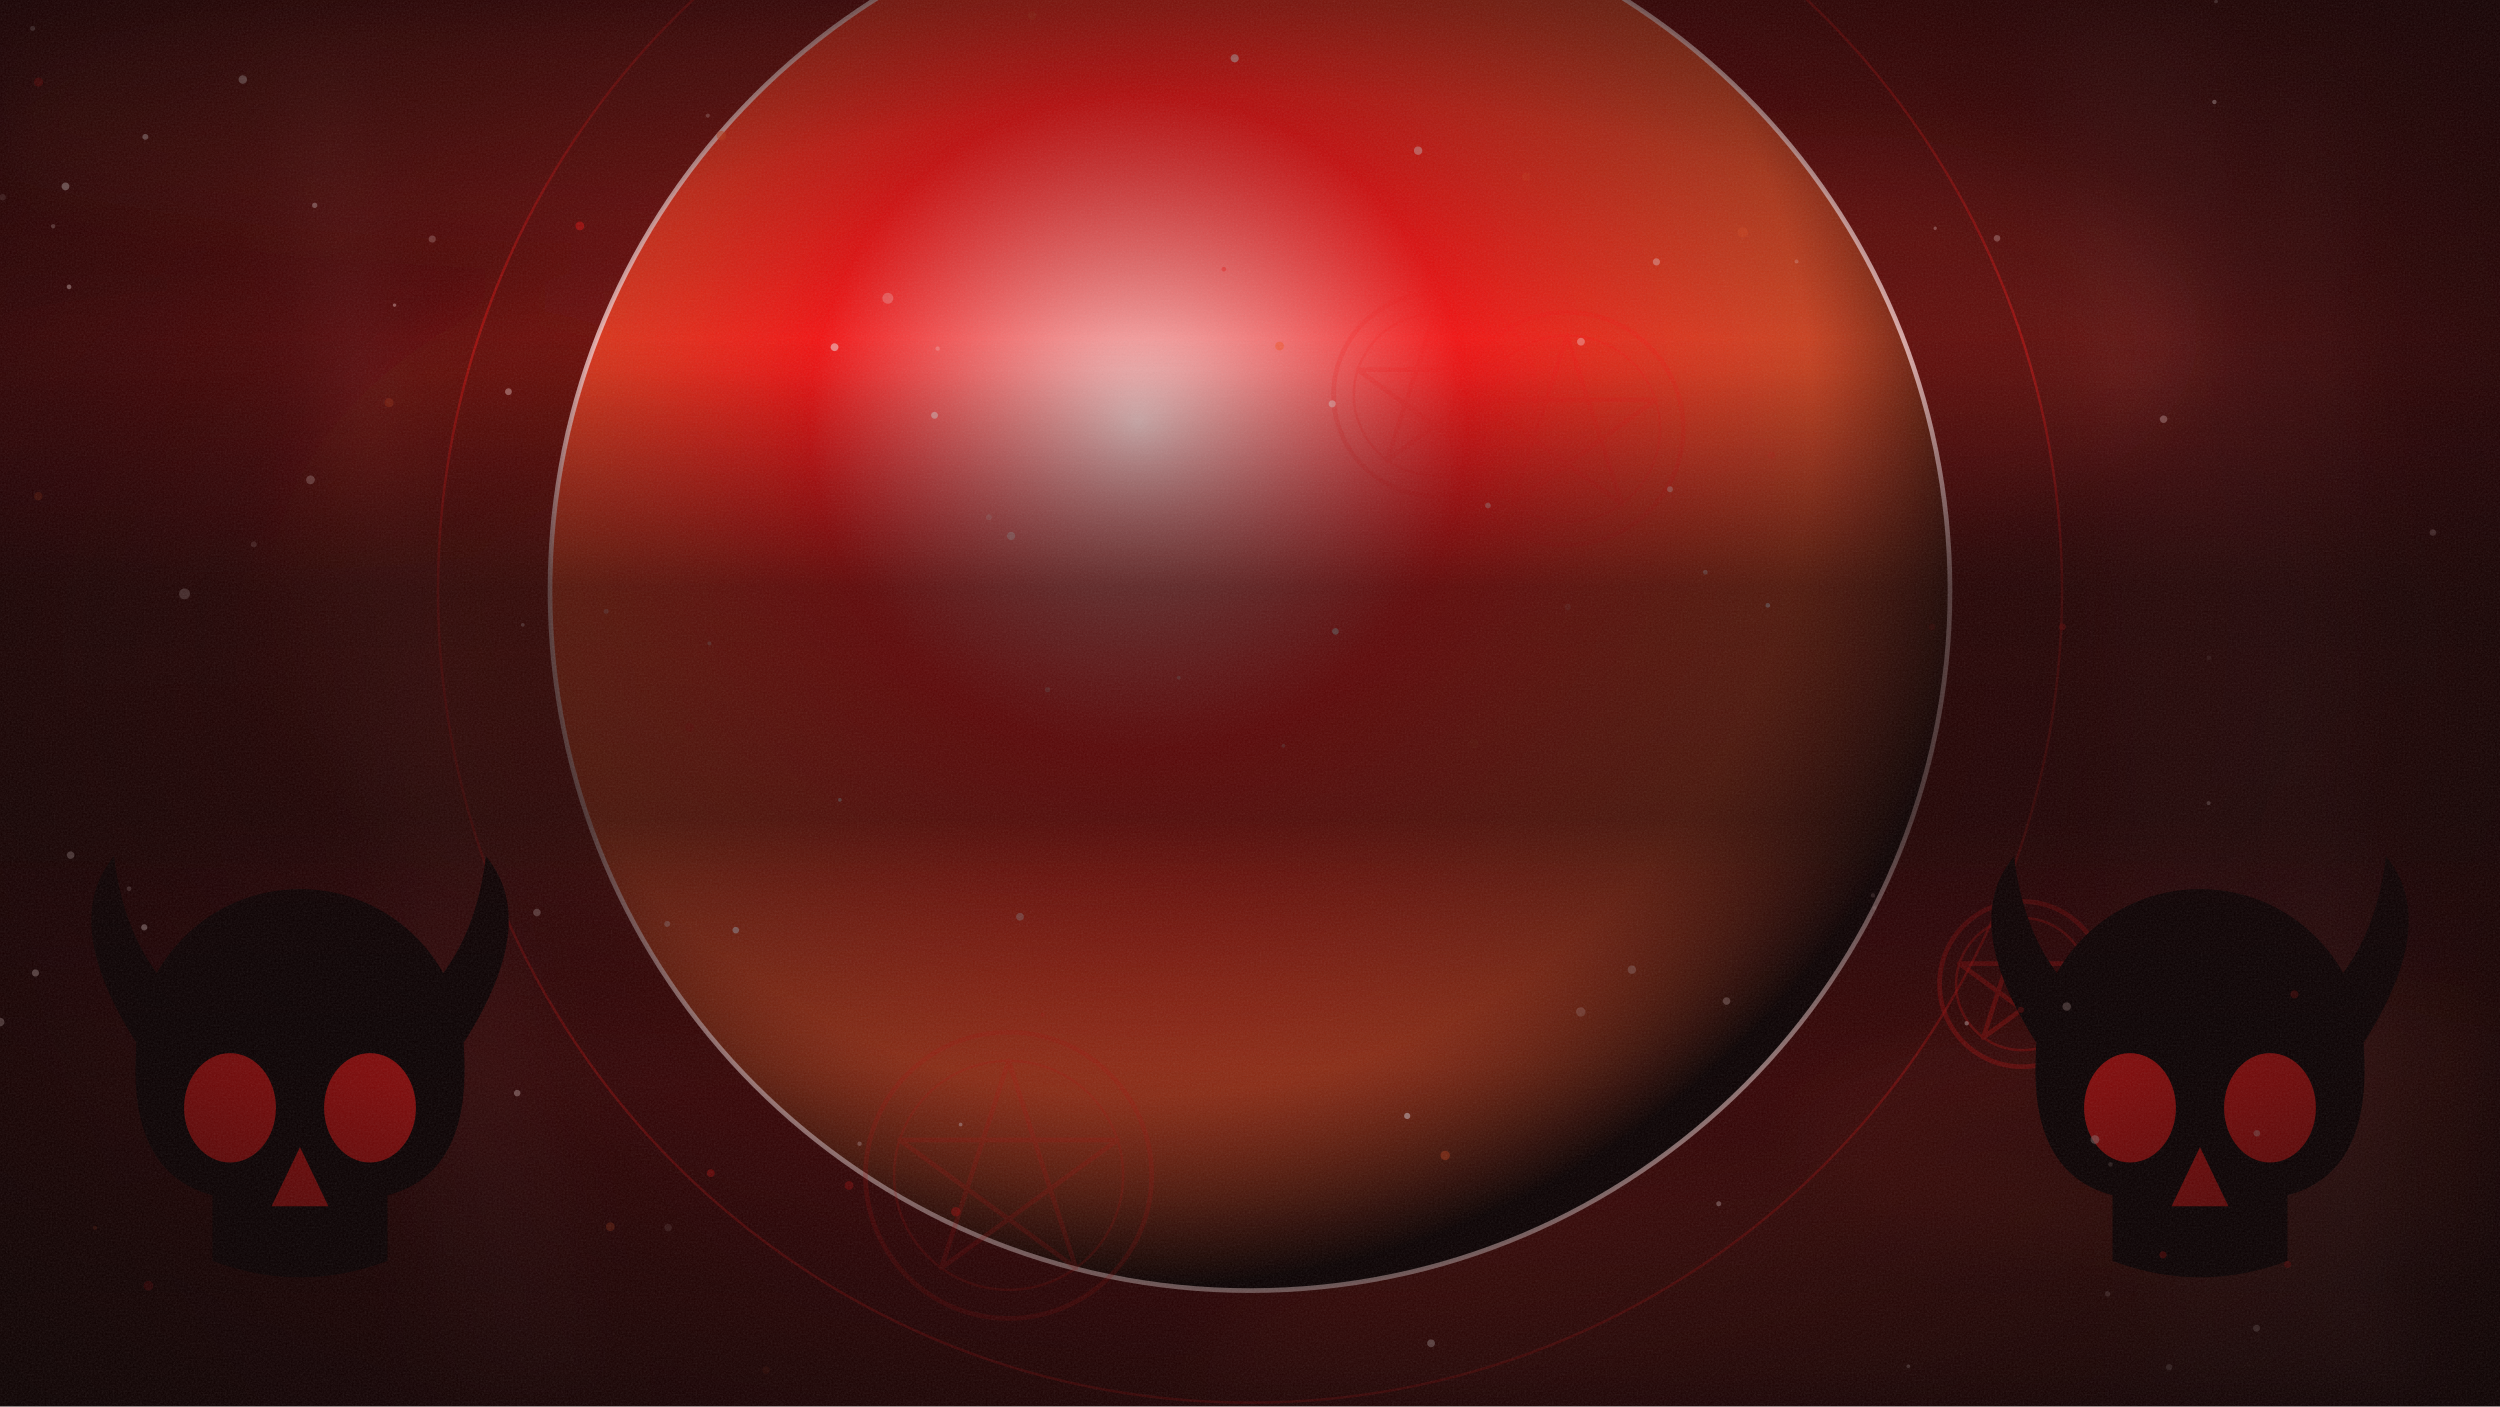
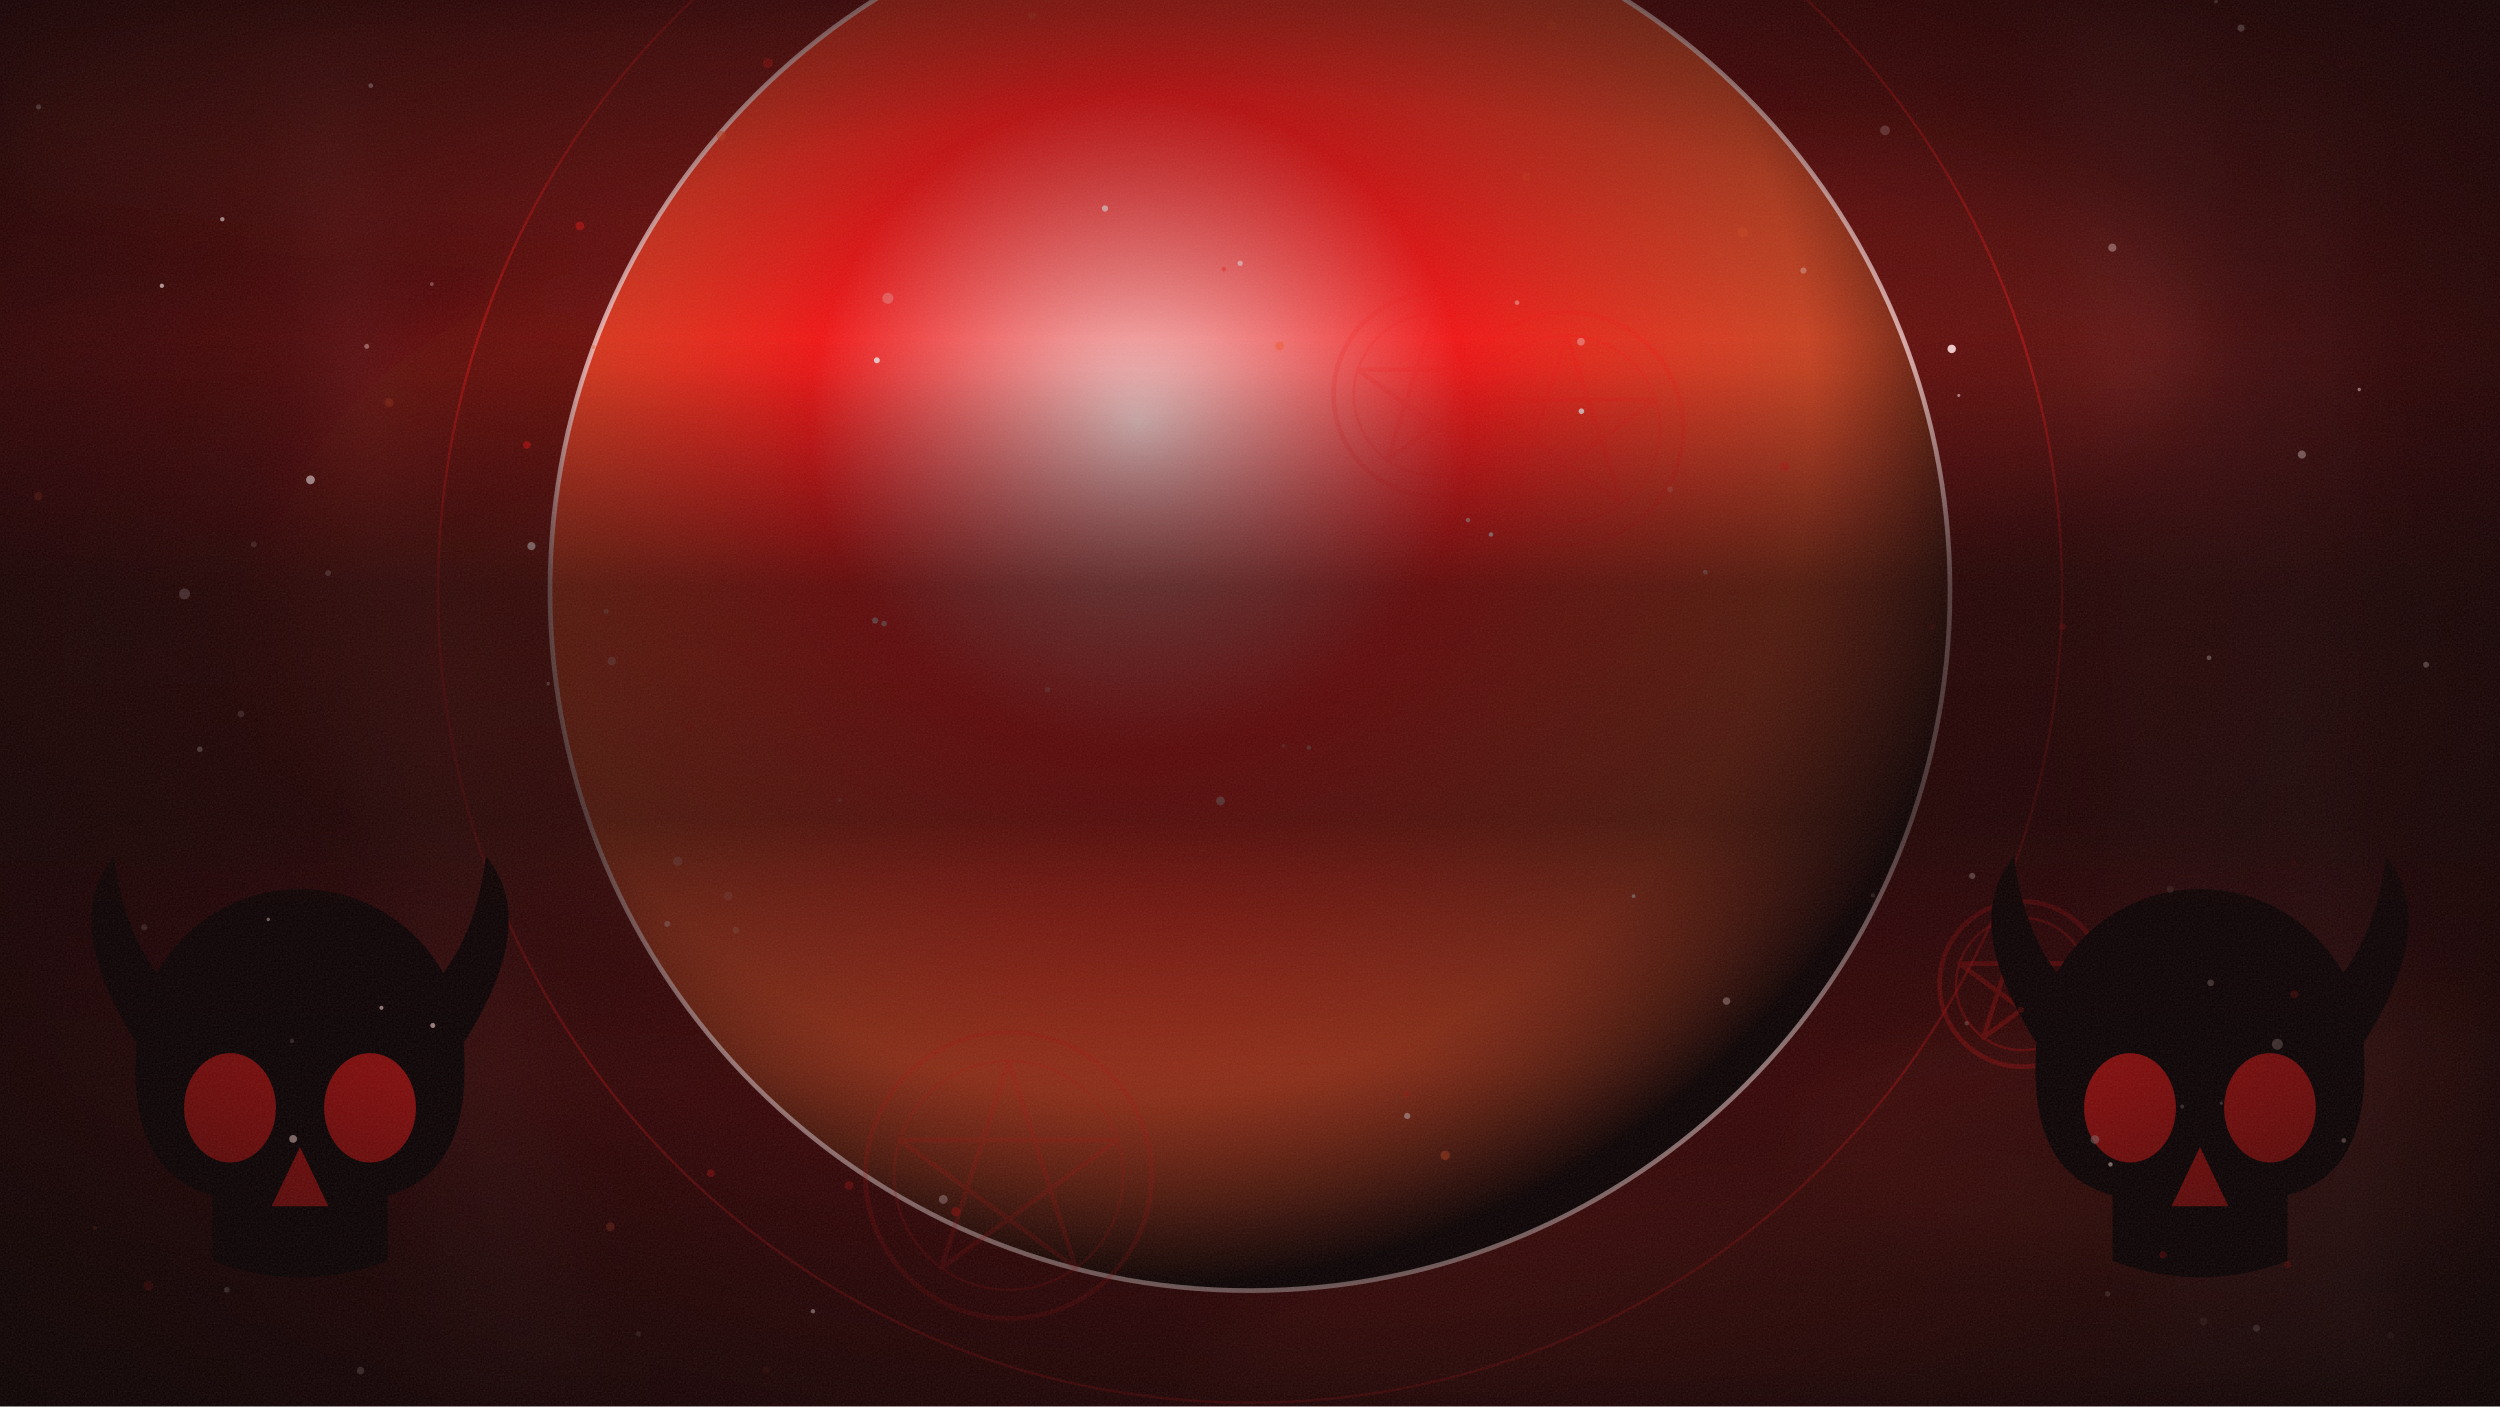
<svg xmlns="http://www.w3.org/2000/svg" class="art art--bloodlust" viewBox="0 0 1600 900" preserveAspectRatio="xMidYMid slice" role="img" aria-label="A pixelated blood orb behind horned skulls and pentagram sigils">
  <defs>
    <linearGradient id="g-bg" x1="0" y1="0" x2="0.3" y2="1">
      <stop offset="0%" stop-color="#3a0304" />
      <stop offset="58%" stop-color="#120102" />
      <stop offset="100%" stop-color="#0a0001" />
    </linearGradient>
    <linearGradient id="g-slab" x1="0" y1="0" x2="0.4" y2="1">
      <stop offset="0%" stop-color="#ff1414" stop-opacity="0.42" />
      <stop offset="100%" stop-color="#0a0001" stop-opacity="0.72" />
    </linearGradient>
    <linearGradient id="g-blade" x1="0" y1="0" x2="1" y2="1">
      <stop offset="0%" stop-color="#ffd6d6" stop-opacity="0.7" />
      <stop offset="60%" stop-color="#ff1414" stop-opacity="0.28" />
      <stop offset="100%" stop-color="#ff5a2a" stop-opacity="0" />
    </linearGradient>
    <linearGradient id="g-beam" x1="0" y1="0" x2="1" y2="0">
      <stop offset="0%" stop-color="#ff1414" stop-opacity="0" />
      <stop offset="30%" stop-color="#ffd6d6" />
      <stop offset="70%" stop-color="#ff1414" />
      <stop offset="100%" stop-color="#ff1414" stop-opacity="0" />
    </linearGradient>
    <radialGradient id="g-orb" cx="42%" cy="38%" r="62%">
      <stop offset="0%" stop-color="#ffd6d6" />
      <stop offset="38%" stop-color="#ff1414" />
      <stop offset="78%" stop-color="#ff5a2a" stop-opacity="0.7" />
      <stop offset="100%" stop-color="#0a0001" />
    </radialGradient>
    <radialGradient id="g-halo" cx="50%" cy="50%" r="50%">
      <stop offset="0%" stop-color="#ff1414" stop-opacity="0.42" />
      <stop offset="100%" stop-color="#ff1414" stop-opacity="0" />
    </radialGradient>
    <linearGradient id="g-vig" x1="0" y1="0" x2="0" y2="1">
      <stop offset="0%" stop-color="#0a0001" stop-opacity="0.42" />
      <stop offset="26%" stop-color="#0a0001" stop-opacity="0.02" />
      <stop offset="100%" stop-color="#0a0001" stop-opacity="0.5" />
    </linearGradient>
    <filter id="g-glow" x="-70%" y="-70%" width="240%" height="240%">
      <feGaussianBlur stdDeviation="8" result="b" />
      <feFlood flood-color="#ff1414" result="fc" />
      <feComposite in="fc" in2="b" operator="in" result="g" />
      <feMerge>
        <feMergeNode in="g" />
        <feMergeNode in="g" />
        <feMergeNode in="SourceGraphic" />
      </feMerge>
    </filter>
    <filter id="g-soft">
      <feGaussianBlur stdDeviation="20" />
    </filter>
    <radialGradient id="g-corner" cx="50%" cy="46%" r="72%">
      <stop offset="55%" stop-color="#0a0001" stop-opacity="0" />
      <stop offset="100%" stop-color="#0a0001" stop-opacity="0.72" />
    </radialGradient>
    <filter id="g-grain">
      <feTurbulence type="fractalNoise" baseFrequency="0.85" numOctaves="4" />
      <feColorMatrix type="saturate" values="0" />
    </filter>
  </defs>
  <rect width="1600" height="900" fill="url(#g-bg)" />
  <g filter="url(#g-soft)">
    <ellipse cx="550.7" cy="432.4" rx="285.1" ry="151.5" fill="#ff5a2a" opacity="0.1" />
    <ellipse cx="1179.8" cy="214.1" rx="226.7" ry="127.5" fill="#ff5a2a" opacity="0.1" />
    <ellipse cx="1613" cy="541.9" rx="166.7" ry="115.3" fill="#3a0304" opacity="0.1" />
    <ellipse cx="1508.4" cy="726.9" rx="360.2" ry="84.4" fill="#ff5a2a" opacity="0.1" />
    <ellipse cx="1166.4" cy="886.9" rx="394.8" ry="137.9" fill="#ff5a2a" opacity="0.1" />
    <ellipse cx="526" cy="380.8" rx="352.9" ry="231.7" fill="#ff5a2a" opacity="0.1" />
    <ellipse cx="409" cy="75.2" rx="460" ry="81" fill="#ff5a2a" opacity="0.1" />
    <ellipse cx="178.1" cy="273.8" rx="298.3" ry="90.5" fill="#3a0304" opacity="0.1" />
  </g>
  <g filter="url(#g-soft)" opacity="0.5">
    <path d="M1310.1 -39.9 L1409.2 -39.9 L1549 960 L1387.9 960 Z" fill="#ffd6d6" opacity="0.1" />
    <path d="M178.6 29.9 L214.8 29.9 L396.8 960 L296.1 960 Z" fill="#ffd6d6" opacity="0.1" />
    <path d="M1454.9 41.4 L1487.6 41.4 L1546.7 960 L1491.9 960 Z" fill="#ffd6d6" opacity="0.1" />
    <path d="M716.4 0.3 L811.5 0.3 L1003.9 960 L735.2 960 Z" fill="#ffd6d6" opacity="0" />
    <path d="M475.3 7.4 L548.6 7.4 L552.9 960 L403.4 960 Z" fill="#ffd6d6" opacity="0" />
  </g>
-   <circle cx="800" cy="378" r="1164.8" fill="url(#g-halo)" />
-   <circle cx="800" cy="378" r="448" fill="url(#g-orb)" />
-   <circle cx="800" cy="378" r="448" fill="none" stroke="#ffd6d6" stroke-width="3" opacity="0.8" />
-   <circle cx="800" cy="378" r="519.7" fill="none" stroke="#ff1414" stroke-width="1.6" opacity="0.4" />
-   <g transform="translate(1294.2 629.8)" fill="none" stroke="#ff1414" stroke-width="3" opacity="0.36">
-     <circle r="52.9" />
-     <circle r="42.3" stroke-width="1.6" />
-     <path d="M0 -42.3 L24.9 34.2 L-40.2 -13.1 L40.2 -13.1 L-24.9 34.2 Z" stroke-linejoin="round" />
-   </g>
-   <g transform="translate(645.5 752.2)" fill="none" stroke="#ff1414" stroke-width="3" opacity="0.22">
-     <circle r="91.6" />
-     <circle r="73.3" stroke-width="1.6" />
-     <path d="M0 -73.3 L43.1 59.3 L-69.7 -22.6 L69.7 -22.6 L-43.1 59.3 Z" stroke-linejoin="round" />
-   </g>
-   <g transform="translate(918.2 252.6)" fill="none" stroke="#ff1414" stroke-width="3" opacity="0.19">
-     <circle r="64.7" />
-     <circle r="51.7" stroke-width="1.6" />
-     <path d="M0 -51.7 L30.4 41.9 L-49.2 -16 L49.2 -16 L-30.4 41.9 Z" stroke-linejoin="round" />
-   </g>
-   <g transform="translate(1002.9 274.3)" fill="none" stroke="#ff1414" stroke-width="3" opacity="0.26">
-     <circle r="74.4" />
-     <circle r="59.5" stroke-width="1.6" />
-     <path d="M0 -59.5 L35 48.2 L-56.6 -18.4 L56.6 -18.4 L-35 48.2 Z" stroke-linejoin="round" />
+   <g class="mo-breathe" style="--dur:2.6s;--from:0.97;--to:1.04">
+     <circle cx="800" cy="378" r="1164.8" fill="url(#g-halo)" />
+     <circle cx="800" cy="378" r="448" fill="url(#g-orb)" />
+     <circle cx="800" cy="378" r="448" fill="none" stroke="#ffd6d6" stroke-width="3" opacity="0.8" />
+     <circle cx="800" cy="378" r="519.7" fill="none" stroke="#ff1414" stroke-width="1.6" opacity="0.4" />
+   </g>
+   <g class="mo-spin-r" style="--dur:180s">
+     <g transform="translate(1294.2 629.8)" fill="none" stroke="#ff1414" stroke-width="3" opacity="0.36">
+       <circle r="52.9" />
+       <circle r="42.3" stroke-width="1.6" />
+       <path d="M0 -42.3 L24.9 34.2 L-40.2 -13.1 L40.2 -13.1 L-24.9 34.2 Z" stroke-linejoin="round" />
+     </g>
+     <g transform="translate(645.5 752.2)" fill="none" stroke="#ff1414" stroke-width="3" opacity="0.22">
+       <circle r="91.6" />
+       <circle r="73.3" stroke-width="1.6" />
+       <path d="M0 -73.3 L43.1 59.3 L-69.7 -22.6 L69.7 -22.6 L-43.1 59.3 Z" stroke-linejoin="round" />
+     </g>
+     <g transform="translate(918.2 252.6)" fill="none" stroke="#ff1414" stroke-width="3" opacity="0.19">
+       <circle r="64.7" />
+       <circle r="51.7" stroke-width="1.6" />
+       <path d="M0 -51.7 L30.4 41.9 L-49.2 -16 L49.2 -16 L-30.4 41.9 Z" stroke-linejoin="round" />
+     </g>
+     <g transform="translate(1002.9 274.3)" fill="none" stroke="#ff1414" stroke-width="3" opacity="0.26">
+       <circle r="74.4" />
+       <circle r="59.5" stroke-width="1.6" />
+       <path d="M0 -59.5 L35 48.2 L-56.6 -18.4 L56.6 -18.4 L-35 48.2 Z" stroke-linejoin="round" />
+     </g>
  </g>
  <g transform="translate(192 702) scale(0.7)" fill="#0a0001">
    <path d="M-150 -40 a150 150 0 0 1 300 0 q6 110 -70 130 l0 60 q-80 30 -160 0 l0 -60 q-76 -20 -70 -130 Z" />
    <path d="M-150 -50 q-70 -110 -20 -170 q10 84 60 130 Z" />
    <path d="M150 -50 q70 -110 20 -170 q-10 84 -60 130 Z" />
  </g>
  <g transform="translate(192 702) scale(0.7)" fill="#ff1414" opacity="0.85">
    <ellipse cx="-64" cy="10" rx="42" ry="50" />
    <ellipse cx="64" cy="10" rx="42" ry="50" />
    <path d="M0 46 l26 54 -52 0 Z" />
  </g>
  <g transform="translate(1408 702) scale(0.7)" fill="#0a0001">
    <path d="M-150 -40 a150 150 0 0 1 300 0 q6 110 -70 130 l0 60 q-80 30 -160 0 l0 -60 q-76 -20 -70 -130 Z" />
    <path d="M-150 -50 q-70 -110 -20 -170 q10 84 60 130 Z" />
    <path d="M150 -50 q70 -110 20 -170 q-10 84 -60 130 Z" />
  </g>
  <g transform="translate(1408 702) scale(0.7)" fill="#ff1414" opacity="0.85">
    <ellipse cx="-64" cy="10" rx="42" ry="50" />
    <ellipse cx="64" cy="10" rx="42" ry="50" />
    <path d="M0 46 l26 54 -52 0 Z" />
  </g>
  <g fill="#ffd6d6">
-     <circle cx="1413.8" cy="421" r="1.5" opacity="0.24" />
-     <circle cx="1131.4" cy="387.4" r="1.5" opacity="0.83" />
-     <circle cx="614.8" cy="719.7" r="1.2" opacity="0.61" />
-     <circle cx="454" cy="411.8" r="1.3" opacity="0.46" />
-     <circle cx="201.4" cy="131.4" r="1.7" opacity="0.53" />
-     <circle cx="632.9" cy="331" r="1.9" opacity="0.31" />
-     <circle cx="652.8" cy="586.7" r="2.5" opacity="0.52" />
-     <circle cx="915.9" cy="859.7" r="2.5" opacity="0.69" />
-     <circle cx="1258.7" cy="654.9" r="1.4" opacity="0.62" />
-     <circle cx="334.6" cy="399.9" r="1.2" opacity="0.56" />
-     <circle cx="1221.3" cy="874.4" r="1.2" opacity="0.63" />
-     <circle cx="93" cy="87.6" r="1.9" opacity="0.69" />
-     <circle cx="821.4" cy="477.3" r="1.2" opacity="0.44" />
-     <circle cx="453" cy="74" r="1.3" opacity="0.34" />
-     <circle cx="20.9" cy="18.2" r="1.6" opacity="0.59" />
-     <circle cx="325.4" cy="250.7" r="2.2" opacity="0.45" />
-     <circle cx="92.3" cy="593.5" r="2.0" opacity="0.82" />
-     <circle cx="331" cy="699.6" r="2.1" opacity="0.55" />
-     <circle cx="1322.7" cy="644.2" r="2.7" opacity="0.37" />
-     <circle cx="45.2" cy="547.3" r="2.4" opacity="0.83" />
-     <circle cx="754.4" cy="433.7" r="1.2" opacity="0.50" />
-     <circle cx="1149.8" cy="167.3" r="1.3" opacity="0.26" />
-     <circle cx="598.1" cy="265.8" r="2.2" opacity="0.62" />
-     <circle cx="155.4" cy="50.9" r="2.7" opacity="0.65" />
-     <circle cx="1105" cy="640.7" r="2.4" opacity="0.42" />
-     <circle cx="907.6" cy="96.4" r="2.7" opacity="0.50" />
-     <circle cx="1413.5" cy="514" r="1.3" opacity="0.67" />
-     <circle cx="252.5" cy="195.3" r="1.1" opacity="0.43" />
-     <circle cx="1091.4" cy="366.2" r="1.5" opacity="0.60" />
-     <circle cx="952.3" cy="323.5" r="1.8" opacity="0.48" />
-     <circle cx="550.1" cy="732" r="1.4" opacity="0.45" />
-     <circle cx="1417.2" cy="65.3" r="1.4" opacity="0.70" />
-     <circle cx="1068.8" cy="313.1" r="1.9" opacity="0.46" />
-     <circle cx="34" cy="144.8" r="1.4" opacity="0.41" />
-     <circle cx="647.1" cy="343" r="2.6" opacity="0.61" />
-     <circle cx="1199.7" cy="581" r="1.1" opacity="0.78" />
-     <circle cx="0" cy="654.1" r="2.8" opacity="0.63" />
-     <circle cx="470.9" cy="595.3" r="2.1" opacity="0.82" />
-     <circle cx="41.9" cy="119.3" r="2.5" opacity="0.73" />
-     <circle cx="1.7" cy="126.2" r="2.1" opacity="0.25" />
-     <circle cx="854.7" cy="404.1" r="2.1" opacity="0.81" />
-     <circle cx="900.6" cy="714.2" r="2.0" opacity="0.79" />
-     <circle cx="1238.5" cy="146.1" r="1.1" opacity="0.37" />
-     <circle cx="1044.4" cy="620.6" r="2.7" opacity="0.41" />
-     <circle cx="1444.4" cy="725.3" r="2.1" opacity="0.45" />
-     <circle cx="1388.2" cy="875" r="2.0" opacity="0.51" />
-     <circle cx="198.7" cy="307.1" r="2.8" opacity="0.38" />
-     <circle cx="1384.7" cy="268.3" r="2.4" opacity="0.38" />
-     <circle cx="22.7" cy="622.7" r="2.3" opacity="0.77" />
-     <circle cx="1278.1" cy="152.5" r="2.1" opacity="0.35" />
-     <circle cx="537.5" cy="511.9" r="1.2" opacity="0.83" />
-     <circle cx="427.6" cy="785.7" r="2.4" opacity="0.21" />
-     <circle cx="1557" cy="340.8" r="2.1" opacity="0.44" />
-     <circle cx="343.6" cy="584" r="2.4" opacity="0.54" />
-     <circle cx="852.6" cy="258.5" r="2.3" opacity="0.56" />
-     <circle cx="1350.7" cy="745.2" r="1.4" opacity="0.28" />
-     <circle cx="790.2" cy="37.3" r="2.6" opacity="0.66" />
-     <circle cx="1100" cy="770.4" r="1.6" opacity="0.59" />
-     <circle cx="600.1" cy="223.1" r="1.4" opacity="0.30" />
-     <circle cx="1060.1" cy="167.6" r="2.3" opacity="0.43" />
-   </g>
-   <circle cx="44.2" cy="183.6" r="1.5" fill="#ffd6d6" opacity="0.6" />
-   <circle cx="1013.3" cy="81.8" r="4.5" fill="#ff1414" opacity="0.2" filter="url(#g-soft)" />
-   <circle cx="462.6" cy="385.1" r="4.7" fill="#ff5a2a" opacity="0.2" filter="url(#g-soft)" />
-   <circle cx="633.6" cy="301.6" r="4.6" fill="#ff1414" opacity="0.1" filter="url(#g-soft)" />
-   <circle cx="560.1" cy="394.9" r="5.4" fill="#ff5a2a" opacity="0.1" filter="url(#g-soft)" />
-   <circle cx="943.3" cy="475.8" r="3" fill="#ff5a2a" opacity="0.3" />
-   <circle cx="276.6" cy="153" r="2.3" fill="#ffd6d6" opacity="0.3" />
-   <circle cx="795.3" cy="117.7" r="5.4" fill="#ffd6d6" opacity="0.1" filter="url(#g-soft)" />
-   <circle cx="1011.7" cy="647.6" r="3" fill="#ffd6d6" opacity="0.3" />
-   <circle cx="1558.6" cy="366" r="4" fill="#ffd6d6" opacity="0.2" filter="url(#g-soft)" />
-   <circle cx="1003.4" cy="388.6" r="2.1" fill="#ffd6d6" opacity="0.2" />
-   <circle cx="1532.7" cy="822.5" r="5" fill="#ff5a2a" opacity="0.1" filter="url(#g-soft)" />
-   <circle cx="1429.7" cy="181.2" r="3.7" fill="#ffd6d6" opacity="0.2" filter="url(#g-soft)" />
-   <circle cx="24.7" cy="52.5" r="2.9" fill="#ff1414" opacity="0.5" />
-   <circle cx="534.1" cy="222.2" r="2.5" fill="#ffd6d6" opacity="0.6" />
-   <circle cx="1133.8" cy="291.5" r="2.4" fill="#ff1414" opacity="0.2" />
-   <circle cx="82.6" cy="568.8" r="1.5" fill="#ffd6d6" opacity="0.5" />
+     <circle cx="1413.8" cy="421" r="1.5" class="mo-twinkle" style="--dur:5.1s;--delay:-2.6s" />
+     <circle cx="408.6" cy="853.7" r="1.7" opacity="0.27" />
+     <circle cx="1012.1" cy="263.2" r="1.8" class="mo-twinkle" style="--dur:3.7s;--delay:-0.8s" />
+     <circle cx="210" cy="366.8" r="1.9" opacity="0.44" />
+     <circle cx="793.7" cy="168.5" r="1.7" opacity="0.75" />
+     <circle cx="781.1" cy="512.6" r="2.8" opacity="0.69" />
+     <circle cx="1258.7" cy="654.9" r="1.4" opacity="0.34" />
+     <circle cx="707.2" cy="133.4" r="2.0" opacity="0.84" />
+     <circle cx="171.7" cy="588.4" r="1.1" class="mo-twinkle" style="--dur:4.1s;--delay:-4.5s" />
+     <circle cx="821.4" cy="477.3" r="1.2" opacity="0.38" />
+     <circle cx="103.6" cy="182.9" r="1.4" class="mo-twinkle" style="--dur:1.8s;--delay:-2.0s" />
+     <circle cx="970.9" cy="193.7" r="1.5" opacity="0.45" />
+     <circle cx="92.3" cy="593.5" r="2.0" opacity="0.33" />
+     <circle cx="1262.2" cy="560.6" r="2.0" opacity="0.67" />
+     <circle cx="1509.9" cy="249.3" r="1.1" opacity="0.72" />
+     <circle cx="1552.7" cy="425.4" r="1.9" class="mo-twinkle" style="--dur:4.0s;--delay:-4.3s" />
+     <circle cx="276.4" cy="181.8" r="1.2" opacity="0.39" />
+     <circle cx="1045.5" cy="573.5" r="1.2" class="mo-twinkle" style="--dur:6.2s;--delay:-4.1s" />
+     <circle cx="1105" cy="640.7" r="2.4" opacity="0.57" />
+     <circle cx="145.2" cy="825.5" r="1.8" opacity="0.57" />
+     <circle cx="244.1" cy="645" r="1.3" class="mo-twinkle" style="--dur:2.0s;--delay:-2.1s" />
+     <circle cx="1091.4" cy="366.2" r="1.5" opacity="0.59" />
+     <circle cx="565.8" cy="399.1" r="1.8" opacity="0.74" />
+     <circle cx="340.1" cy="349.5" r="2.6" class="mo-twinkle" style="--dur:2.8s;--delay:-4.6s" />
+     <circle cx="1068.8" cy="313.1" r="1.9" opacity="0.21" />
+     <circle cx="234.7" cy="221.7" r="1.6" opacity="0.44" />
+     <circle cx="1389" cy="569.2" r="2.3" opacity="0.22" />
+     <circle cx="1434.3" cy="18" r="2.3" opacity="0.63" />
+     <circle cx="470.9" cy="595.3" r="2.1" opacity="0.22" />
+     <circle cx="187.6" cy="728.9" r="2.5" class="mo-twinkle" style="--dur:2.4s;--delay:-3.6s" />
+     <circle cx="127.9" cy="479.5" r="1.8" opacity="0.81" />
+     <circle cx="900.6" cy="714.2" r="2.0" opacity="0.70" />
+     <circle cx="237.3" cy="54.8" r="1.5" opacity="0.65" />
+     <circle cx="1473.2" cy="290.9" r="2.6" opacity="0.61" />
+     <circle cx="603.7" cy="767.6" r="2.8" opacity="0.51" />
+     <circle cx="198.7" cy="307.1" r="2.8" class="mo-twinkle" style="--dur:5.9s;--delay:-1.7s" />
+     <circle cx="1253.6" cy="253.1" r="1.0" opacity="0.67" />
+     <circle cx="1396.6" cy="708.2" r="1.3" opacity="0.35" />
+     <circle cx="537.5" cy="511.9" r="1.2" opacity="0.37" />
+     <circle cx="1421.6" cy="706" r="1.0" opacity="0.44" />
+     <circle cx="939.5" cy="332.9" r="1.4" opacity="0.72" />
+     <circle cx="837.7" cy="478.4" r="1.5" opacity="0.56" />
+     <circle cx="1350.7" cy="745.2" r="1.4" class="mo-twinkle" style="--dur:4.1s;--delay:-0.1s" />
+     <circle cx="1414.8" cy="629" r="2.2" opacity="0.41" />
+     <circle cx="954.2" cy="342.1" r="1.4" class="mo-twinkle" style="--dur:2.5s;--delay:-4.0s" />
+     <circle cx="277" cy="656.3" r="1.6" class="mo-twinkle" style="--dur:1.9s;--delay:-1.2s" />
+     <circle cx="230.7" cy="877.2" r="2.4" opacity="0.65" />
+     <circle cx="1500" cy="729.9" r="1.5" opacity="0.65" />
+     <circle cx="520.3" cy="839.2" r="1.4" class="mo-twinkle" style="--dur:1.9s;--delay:-5.9s" />
+     <circle cx="560.1" cy="397.1" r="2.0" opacity="0.80" />
+     <circle cx="142.3" cy="140.3" r="1.4" class="mo-twinkle" style="--dur:2.6s;--delay:-1.0s" />
+     <circle cx="350.8" cy="437.5" r="1.1" opacity="0.74" />
+     <circle cx="391.5" cy="423.1" r="2.7" opacity="0.42" />
+     <circle cx="466" cy="573.4" r="2.8" opacity="0.20" />
+     <circle cx="1529.8" cy="854.8" r="2.2" opacity="0.20" />
+     <circle cx="1410.3" cy="845.6" r="2.6" opacity="0.22" />
+     <circle cx="154.2" cy="457" r="2.1" opacity="0.46" />
+     <circle cx="24.7" cy="68.4" r="1.6" opacity="0.65" />
+     <circle cx="1249.1" cy="223.3" r="2.7" class="mo-twinkle" style="--dur:5.1s;--delay:-1.9s" />
+     <circle cx="561.2" cy="230.6" r="1.9" class="mo-twinkle" style="--dur:6.5s;--delay:-5.2s" />
+   </g>
  <circle cx="249" cy="257.7" r="2.9" fill="#ff5a2a" opacity="0.2" />
  <circle cx="24.5" cy="317.6" r="2.7" fill="#ff5a2a" opacity="0.3" />
  <circle cx="818.9" cy="221.5" r="2.8" fill="#ff5a2a" opacity="0.5" />
  <circle cx="981.6" cy="804.6" r="5" fill="#ff5a2a" opacity="0.2" filter="url(#g-soft)" />
  <circle cx="1394.2" cy="385.6" r="3.7" fill="#ffd6d6" opacity="0.2" filter="url(#g-soft)" />
  <circle cx="1431.6" cy="179.9" r="3.6" fill="#ffd6d6" opacity="0.2" filter="url(#g-soft)" />
  <circle cx="1241.2" cy="415.4" r="4.2" fill="#ffd6d6" opacity="0.1" filter="url(#g-soft)" />
  <circle cx="461.7" cy="86.8" r="3" fill="#ff5a2a" opacity="0.5" />
  <circle cx="1340.8" cy="729.3" r="2.8" fill="#ffd6d6" opacity="0.5" />
  <circle cx="1086.5" cy="517.1" r="5.2" fill="#ffd6d6" opacity="0.1" filter="url(#g-soft)" />
  <circle cx="250.7" cy="133.1" r="4.1" fill="#ffd6d6" opacity="0.1" filter="url(#g-soft)" />
  <circle cx="371.1" cy="144.6" r="2.8" fill="#ff1414" opacity="0.5" />
  <circle cx="632.7" cy="868.9" r="3.9" fill="#ff5a2a" opacity="0.1" filter="url(#g-soft)" />
  <circle cx="860.7" cy="368.4" r="5" fill="#ffd6d6" opacity="0.1" filter="url(#g-soft)" />
  <circle cx="670.4" cy="441.4" r="1.7" fill="#ffd6d6" opacity="0.4" />
  <circle cx="924.9" cy="739.5" r="3" fill="#ff5a2a" opacity="0.5" />
  <circle cx="313.2" cy="494.1" r="4" fill="#ffd6d6" opacity="0.2" filter="url(#g-soft)" />
  <circle cx="660.5" cy="10" r="2.8" fill="#ff5a2a" opacity="0.3" />
  <circle cx="1581.6" cy="725.6" r="4" fill="#ffd6d6" opacity="0.2" filter="url(#g-soft)" />
  <circle cx="1113.8" cy="163.9" r="4.5" fill="#ffd6d6" opacity="0.1" filter="url(#g-soft)" />
  <circle cx="543.4" cy="758.7" r="2.8" fill="#ff1414" opacity="0.4" />
  <circle cx="697.6" cy="245.7" r="4.5" fill="#ff1414" opacity="0.1" filter="url(#g-soft)" />
  <circle cx="118.1" cy="380.1" r="3.5" fill="#ffd6d6" opacity="0.6" />
  <circle cx="441.3" cy="465.5" r="2.8" fill="#ff1414" opacity="0.4" />
  <circle cx="1272.9" cy="647.9" r="5.3" fill="#ffd6d6" opacity="0.1" filter="url(#g-soft)" />
  <circle cx="703.7" cy="801.7" r="5.4" fill="#ff1414" opacity="0.1" filter="url(#g-soft)" />
  <circle cx="1070.3" cy="584" r="5.1" fill="#ffd6d6" opacity="0.2" filter="url(#g-soft)" />
  <circle cx="976.6" cy="113.2" r="2.7" fill="#ff5a2a" opacity="0.2" />
  <circle cx="642.5" cy="760.6" r="4.1" fill="#ff5a2a" opacity="0.1" filter="url(#g-soft)" />
  <circle cx="464.3" cy="811.5" r="4.6" fill="#ff1414" opacity="0.1" filter="url(#g-soft)" />
  <circle cx="1507.6" cy="585.8" r="3.6" fill="#ff5a2a" opacity="0.2" filter="url(#g-soft)" />
  <circle cx="611.7" cy="775.5" r="3" fill="#ff1414" opacity="0.5" />
  <circle cx="454.9" cy="750.8" r="2.5" fill="#ff1414" opacity="0.5" />
  <circle cx="1481.6" cy="501.8" r="5" fill="#ff1414" opacity="0.1" filter="url(#g-soft)" />
  <circle cx="86.1" cy="880.1" r="3.7" fill="#ff1414" opacity="0.1" filter="url(#g-soft)" />
  <circle cx="568.2" cy="190.9" r="3.5" fill="#ffd6d6" opacity="0.3" />
  <circle cx="60.8" cy="785.8" r="1.3" fill="#ff5a2a" opacity="0.4" />
  <circle cx="390.6" cy="785.1" r="2.8" fill="#ff5a2a" opacity="0.4" />
  <circle cx="1468.4" cy="636.4" r="2.6" fill="#ff1414" opacity="0.3" />
  <circle cx="1333.4" cy="277.2" r="5.2" fill="#ffd6d6" opacity="0.2" filter="url(#g-soft)" />
  <circle cx="667.3" cy="649.4" r="1.3" fill="#ff1414" opacity="0.3" />
  <circle cx="1293.4" cy="646.3" r="2" fill="#ff1414" opacity="0.3" />
  <circle cx="783.3" cy="172.3" r="1.5" fill="#ff1414" opacity="0.4" />
  <circle cx="1011.8" cy="218.7" r="2.5" fill="#ffd6d6" opacity="0.4" />
  <circle cx="93.5" cy="105.5" r="4.5" fill="#ff1414" opacity="0.1" filter="url(#g-soft)" />
  <circle cx="1236.5" cy="401.3" r="2.1" fill="#ff1414" opacity="0.2" />
  <circle cx="199.8" cy="680.2" r="4.1" fill="#ff5a2a" opacity="0.1" filter="url(#g-soft)" />
  <circle cx="442.3" cy="766.8" r="3.8" fill="#ffd6d6" opacity="0.1" filter="url(#g-soft)" />
  <circle cx="387.9" cy="391.3" r="1.6" fill="#ffd6d6" opacity="0.4" />
  <circle cx="1198.7" cy="573" r="1.4" fill="#ffd6d6" opacity="0.3" />
  <circle cx="162.4" cy="348.4" r="1.9" fill="#ffd6d6" opacity="0.3" />
  <circle cx="828.2" cy="75.3" r="4.9" fill="#ffd6d6" opacity="0.1" filter="url(#g-soft)" />
  <circle cx="1065.9" cy="8.2" r="4.6" fill="#ff1414" opacity="0.2" filter="url(#g-soft)" />
  <circle cx="1418.3" cy="1" r="1.2" fill="#ffd6d6" opacity="0.5" />
  <circle cx="1348.9" cy="828.1" r="1.7" fill="#ffd6d6" opacity="0.4" />
  <circle cx="102.3" cy="152.3" r="4.6" fill="#ffd6d6" opacity="0.1" filter="url(#g-soft)" />
  <circle cx="126.5" cy="324.3" r="4.4" fill="#ffd6d6" opacity="0.2" filter="url(#g-soft)" />
  <circle cx="841.7" cy="870.9" r="5.1" fill="#ffd6d6" opacity="0.1" filter="url(#g-soft)" />
  <circle cx="1056.9" cy="564.6" r="4.7" fill="#ffd6d6" opacity="0.1" filter="url(#g-soft)" />
  <circle cx="1464.1" cy="809.2" r="2.3" fill="#ff1414" opacity="0.5" />
  <circle cx="490.3" cy="876.9" r="2.4" fill="#ff5a2a" opacity="0.2" />
  <circle cx="1319.9" cy="401.2" r="2.2" fill="#ff1414" opacity="0.5" />
  <circle cx="899.3" cy="120.5" r="4.9" fill="#ff5a2a" opacity="0.1" filter="url(#g-soft)" />
  <circle cx="1115.4" cy="148.7" r="3.3" fill="#ff5a2a" opacity="0.3" />
  <circle cx="427" cy="591.3" r="1.9" fill="#ffd6d6" opacity="0.5" />
  <circle cx="95" cy="822.9" r="3.1" fill="#ff1414" opacity="0.4" />
  <circle cx="770.5" cy="794.3" r="3.7" fill="#ff1414" opacity="0.1" filter="url(#g-soft)" />
  <circle cx="1352.3" cy="604" r="4.5" fill="#ffd6d6" opacity="0.1" filter="url(#g-soft)" />
  <circle cx="1384.3" cy="803.1" r="2.3" fill="#ff1414" opacity="0.5" />
  <circle cx="1183.7" cy="623.5" r="4.6" fill="#ff5a2a" opacity="0.2" filter="url(#g-soft)" />
  <circle cx="860.6" cy="310.4" r="5" fill="#ff5a2a" opacity="0.2" filter="url(#g-soft)" />
  <circle cx="1143.7" cy="683.8" r="4.9" fill="#ffd6d6" opacity="0.1" filter="url(#g-soft)" />
  <circle cx="1444.2" cy="850.1" r="2.2" fill="#ffd6d6" opacity="0.6" />
+   <circle cx="13.7" cy="704.4" r="5.1" fill="#ffd6d6" opacity="0.1" filter="url(#g-soft)" />
+   <circle cx="491.4" cy="40.4" r="3.2" fill="#ff1414" opacity="0.4" />
+   <circle cx="337.2" cy="284.8" r="2.4" fill="#ff1414" opacity="0.6" />
+   <circle cx="379.8" cy="222.1" r="1.3" fill="#ff5a2a" opacity="0.4" />
+   <circle cx="433.7" cy="551.2" r="3" fill="#ffd6d6" opacity="0.3" />
+   <circle cx="900.1" cy="700.2" r="2.1" fill="#ff1414" opacity="0.3" />
+   <circle cx="1436.2" cy="395.9" r="3.8" fill="#ffd6d6" opacity="0.2" filter="url(#g-soft)" />
+   <circle cx="1434.6" cy="716.6" r="5.4" fill="#ff5a2a" opacity="0.2" filter="url(#g-soft)" />
+   <circle cx="1154.2" cy="173.1" r="2" fill="#ffd6d6" opacity="0.4" />
+   <circle cx="1142.3" cy="298.7" r="3" fill="#ff1414" opacity="0.4" />
+   <circle cx="1434.1" cy="366.5" r="5" fill="#ff5a2a" opacity="0.1" filter="url(#g-soft)" />
+   <circle cx="1351.9" cy="158.5" r="2.6" fill="#ffd6d6" opacity="0.5" />
+   <circle cx="1206.4" cy="83.4" r="3.1" fill="#ffd6d6" opacity="0.3" />
+   <circle cx="1457.5" cy="668.3" r="3.5" fill="#ffd6d6" opacity="0.4" />
+   <circle cx="186.9" cy="666.2" r="1.4" fill="#ffd6d6" opacity="0.3" />
+   <circle cx="993.2" cy="16.3" r="3" fill="#ff5a2a" opacity="0.2" />
+   <circle cx="1468.3" cy="552.6" r="1.6" fill="#ff1414" opacity="0.2" />
  <linearGradient id="g-band" x1="0" y1="0" x2="0" y2="1">
    <stop offset="0%" stop-color="#120102" stop-opacity="0" />
    <stop offset="34%" stop-color="#120102" stop-opacity="0.62" />
    <stop offset="66%" stop-color="#120102" stop-opacity="0.62" />
    <stop offset="100%" stop-color="#120102" stop-opacity="0" />
  </linearGradient>
  <rect x="0" y="216" width="1600" height="468" fill="url(#g-band)" />
  <rect width="1600" height="900" fill="url(#g-corner)" />
  <rect width="1600" height="900" fill="url(#g-vig)" />
  <rect width="1600" height="900" filter="url(#g-grain)" opacity="0.12" />
</svg>
